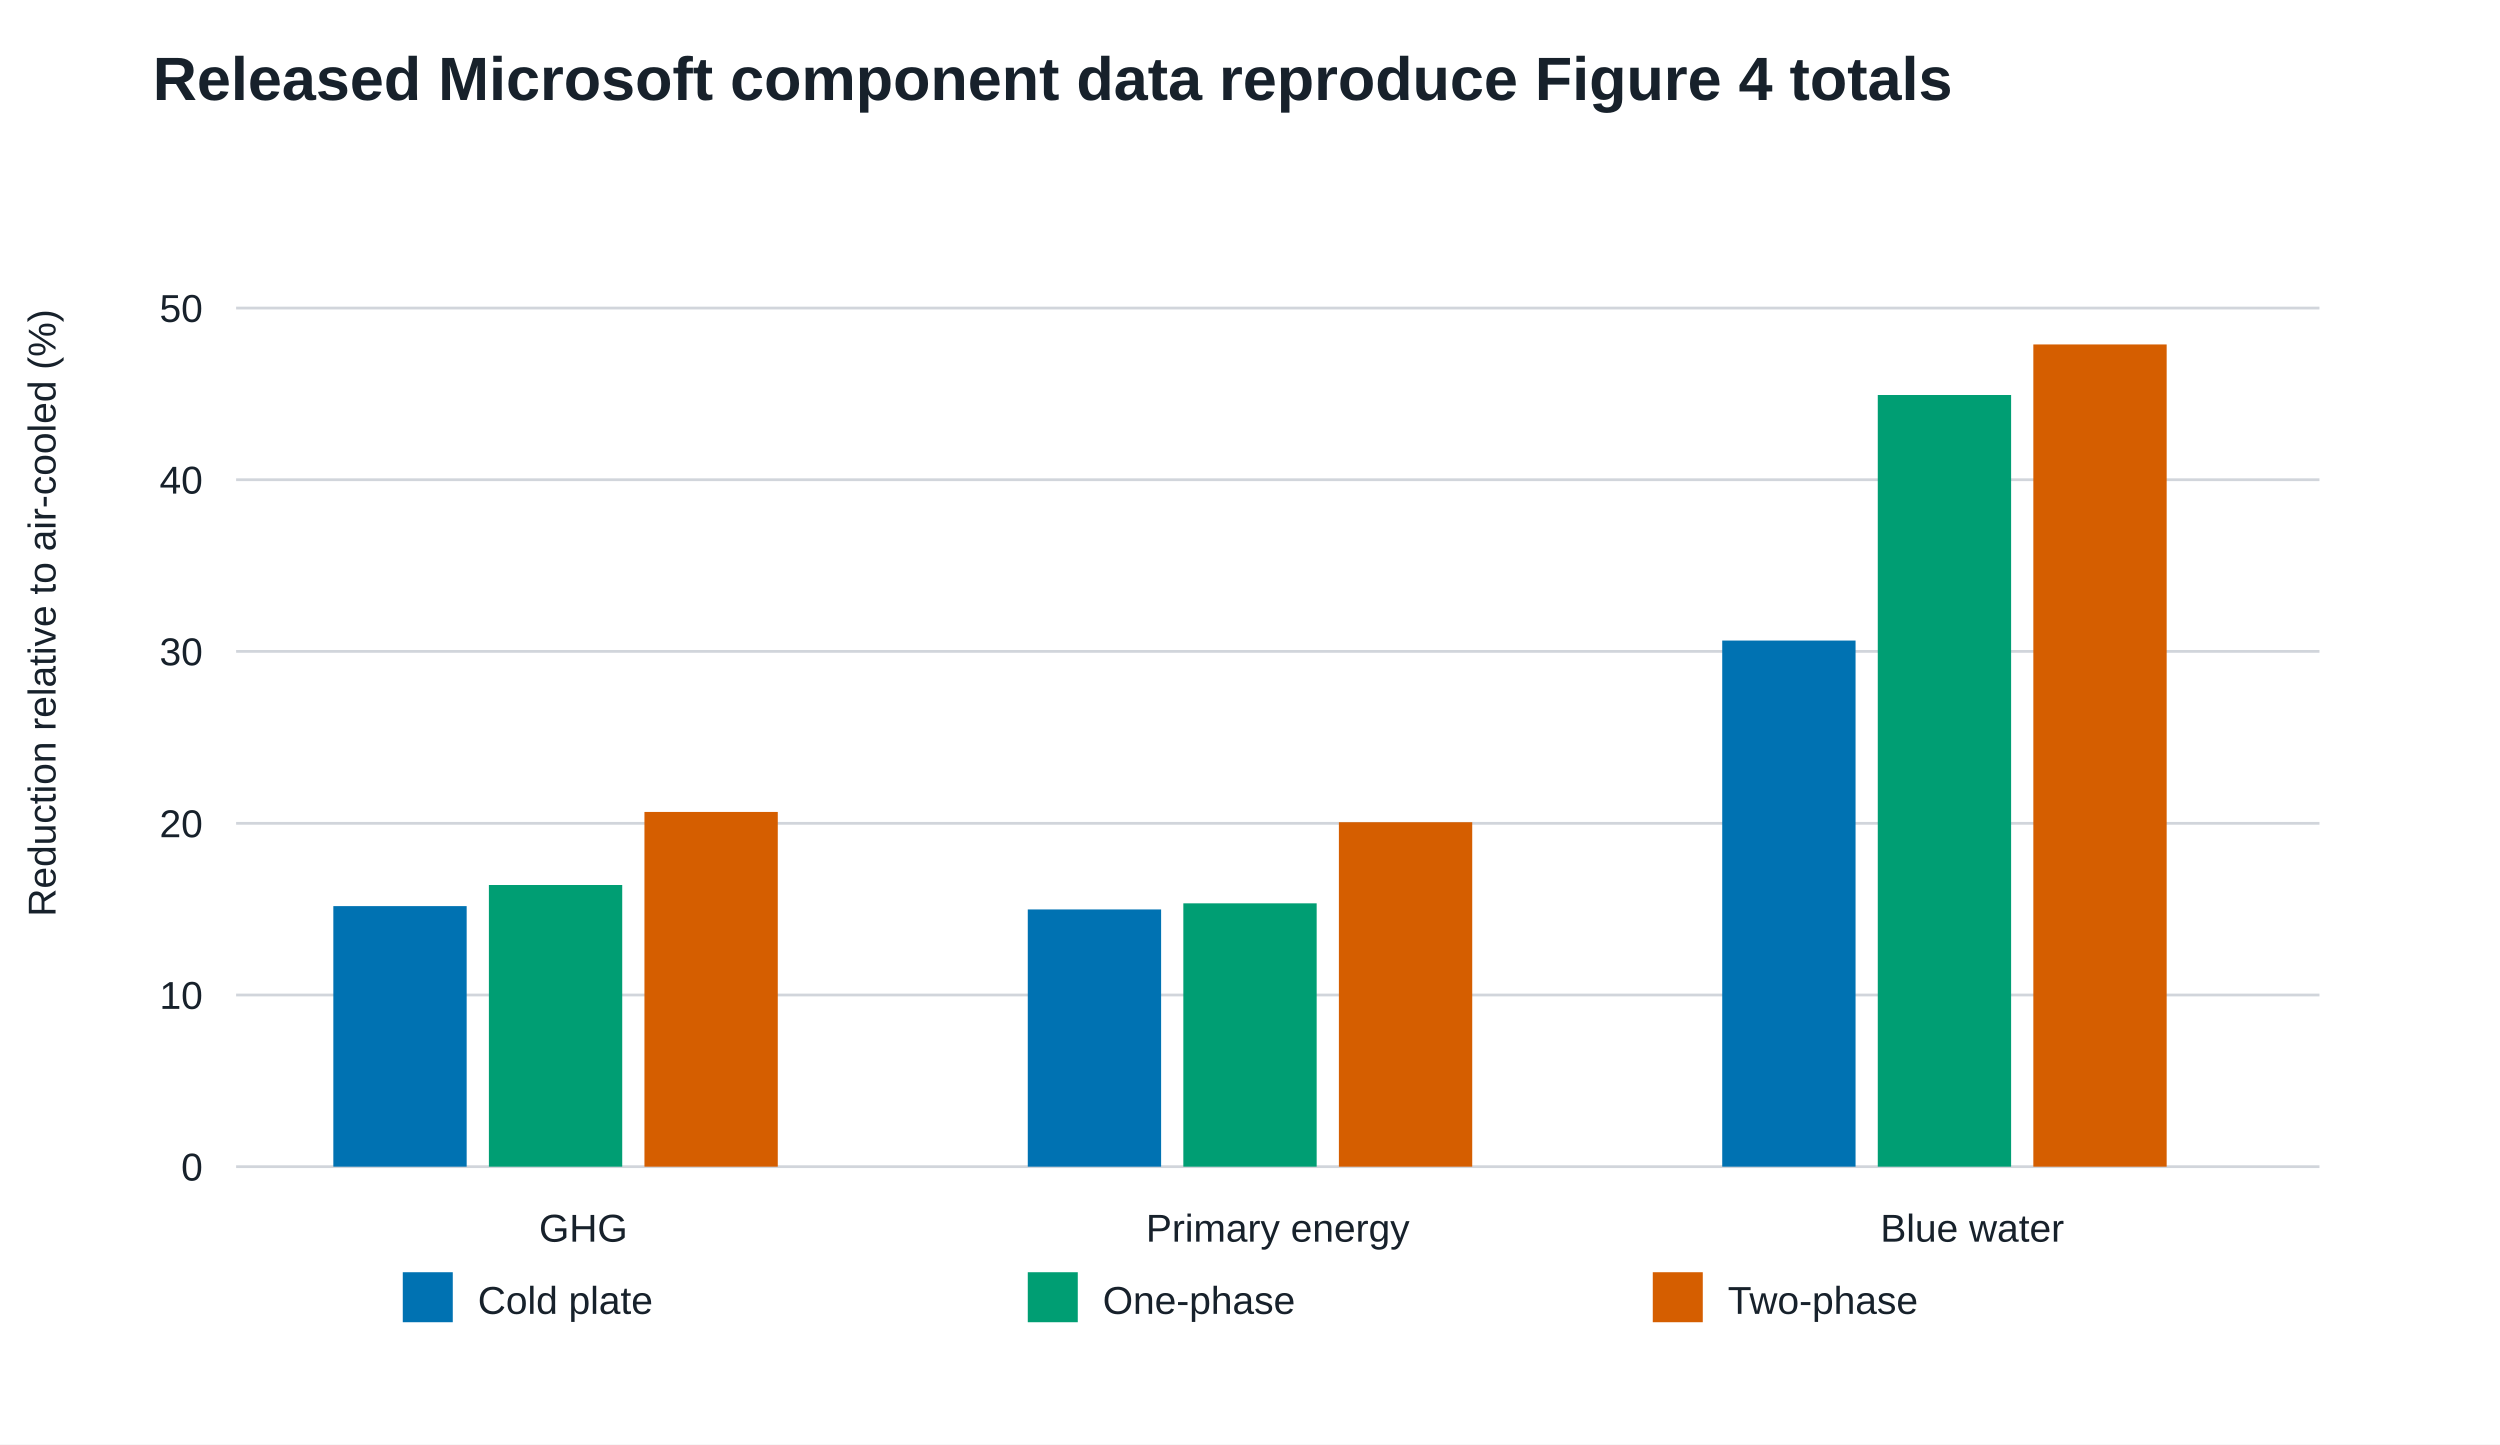
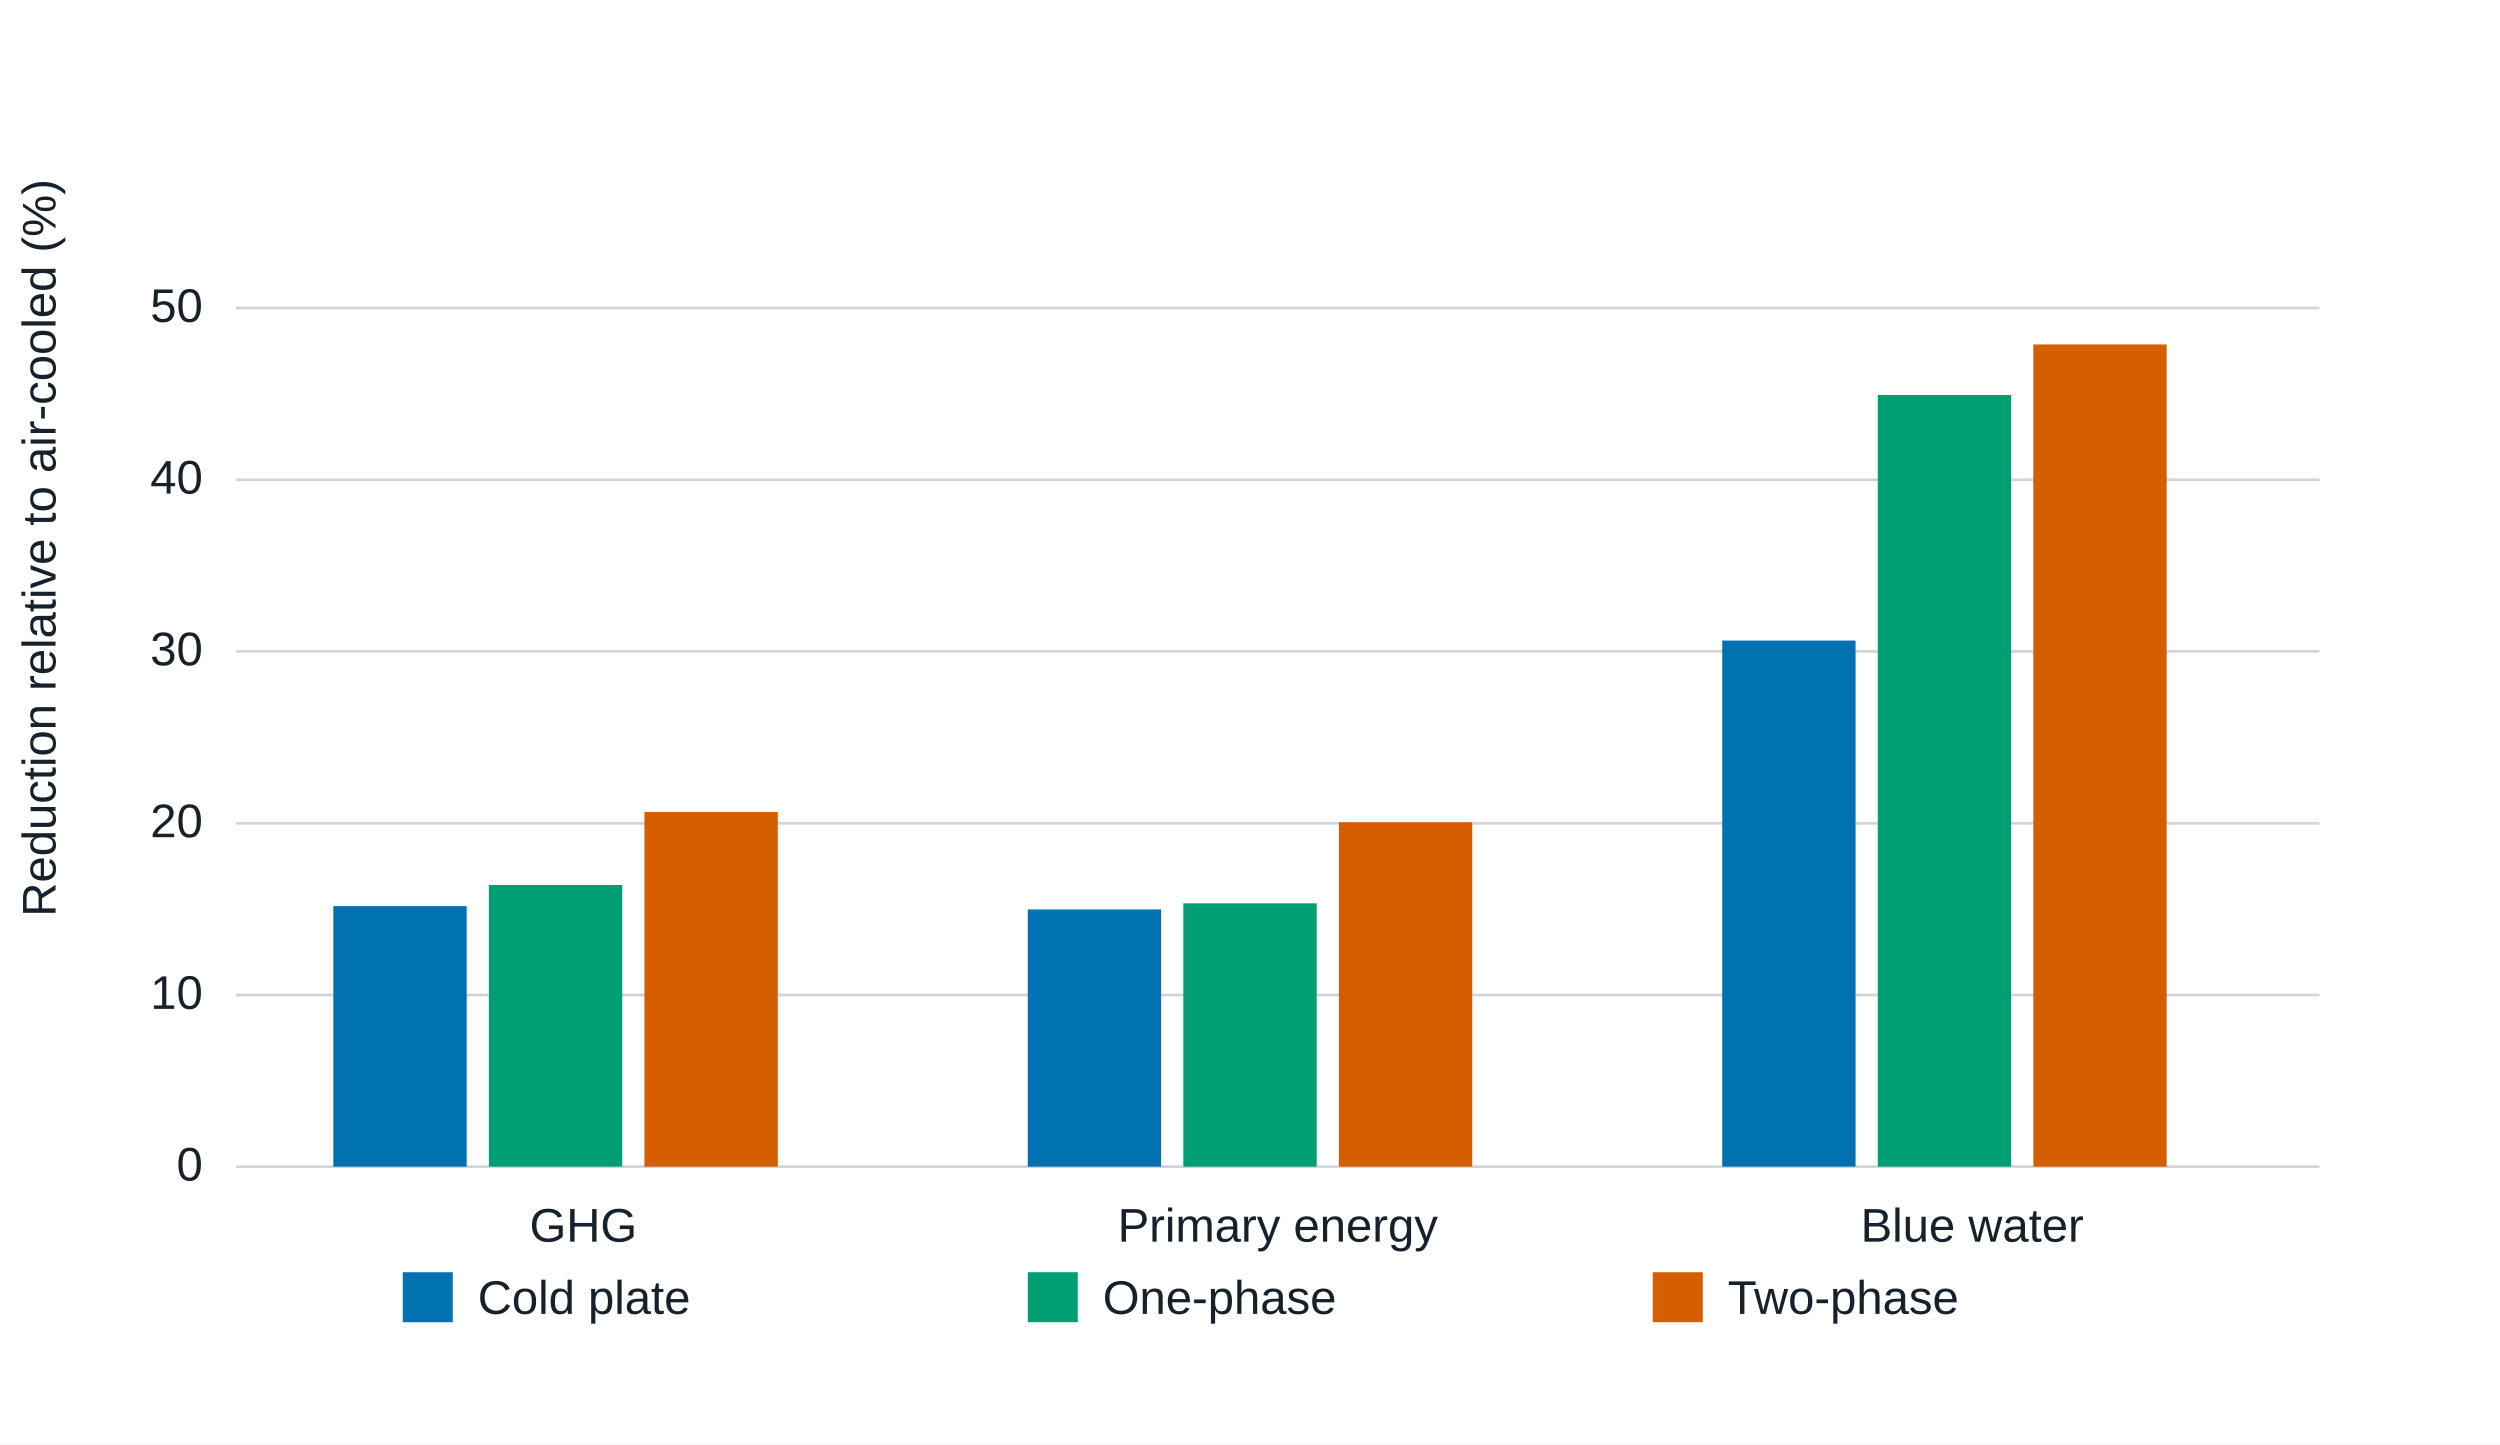
<svg xmlns="http://www.w3.org/2000/svg" width="900" height="520" viewBox="0 0 900 520" role="img" aria-label="Released Microsoft component data reproduce Figure 4 totals">
-   <style>text{font-family:Arial,sans-serif;fill:#17212b}.title{font-size:22px;font-weight:bold}.axis{font-size:14px}.small{font-size:12px;fill:#52606d}</style>
+   <style>text{font-family:Arial,sans-serif;fill:#17212b}.title{font-size:22px;font-weight:bold}.axis{font-size:17px}.small{font-size:14px;fill:#52606d}</style>
  <rect width="100%" height="100%" fill="white" />
-   <text class="title" x="55" y="36">Released Microsoft component data reproduce Figure 4 totals</text>
  <line x1="85" y1="420.0" x2="835" y2="420.0" stroke="#D1D5DB" stroke-width="1" />
  <text class="axis" x="73" y="425.0" text-anchor="end">0</text>
  <line x1="85" y1="358.2" x2="835" y2="358.2" stroke="#D1D5DB" stroke-width="1" />
  <text class="axis" x="73" y="363.2" text-anchor="end">10</text>
  <line x1="85" y1="296.4" x2="835" y2="296.4" stroke="#D1D5DB" stroke-width="1" />
  <text class="axis" x="73" y="301.4" text-anchor="end">20</text>
  <line x1="85" y1="234.5" x2="835" y2="234.5" stroke="#D1D5DB" stroke-width="1" />
  <text class="axis" x="73" y="239.5" text-anchor="end">30</text>
  <line x1="85" y1="172.7" x2="835" y2="172.7" stroke="#D1D5DB" stroke-width="1" />
  <text class="axis" x="73" y="177.7" text-anchor="end">40</text>
  <line x1="85" y1="110.9" x2="835" y2="110.9" stroke="#D1D5DB" stroke-width="1" />
  <text class="axis" x="73" y="115.9" text-anchor="end">50</text>
  <rect x="120.0" y="326.2" width="48" height="93.8" fill="#0072B2" />
  <rect x="370.0" y="327.4" width="48" height="92.6" fill="#0072B2" />
  <rect x="620.0" y="230.6" width="48" height="189.4" fill="#0072B2" />
  <rect x="176.0" y="318.6" width="48" height="101.4" fill="#009E73" />
  <rect x="426.0" y="325.2" width="48" height="94.8" fill="#009E73" />
  <rect x="676.0" y="142.2" width="48" height="277.8" fill="#009E73" />
  <rect x="232.0" y="292.3" width="48" height="127.7" fill="#D55E00" />
  <rect x="482.0" y="296.0" width="48" height="124.0" fill="#D55E00" />
  <rect x="732.0" y="124.0" width="48" height="296.0" fill="#D55E00" />
  <text class="axis" x="210.0" y="447" text-anchor="middle">GHG</text>
  <text class="axis" x="460.0" y="447" text-anchor="middle">Primary energy</text>
  <text class="axis" x="710.0" y="447" text-anchor="middle">Blue water</text>
  <rect x="145" y="458" width="18" height="18" fill="#0072B2" />
  <text class="axis" x="172" y="473">Cold plate</text>
  <rect x="370" y="458" width="18" height="18" fill="#009E73" />
  <text class="axis" x="397" y="473">One-phase</text>
  <rect x="595" y="458" width="18" height="18" fill="#D55E00" />
  <text class="axis" x="622" y="473">Two-phase</text>
  <text class="axis" transform="translate(20 330) rotate(-90)">Reduction relative to air-cooled (%)</text>
</svg>
